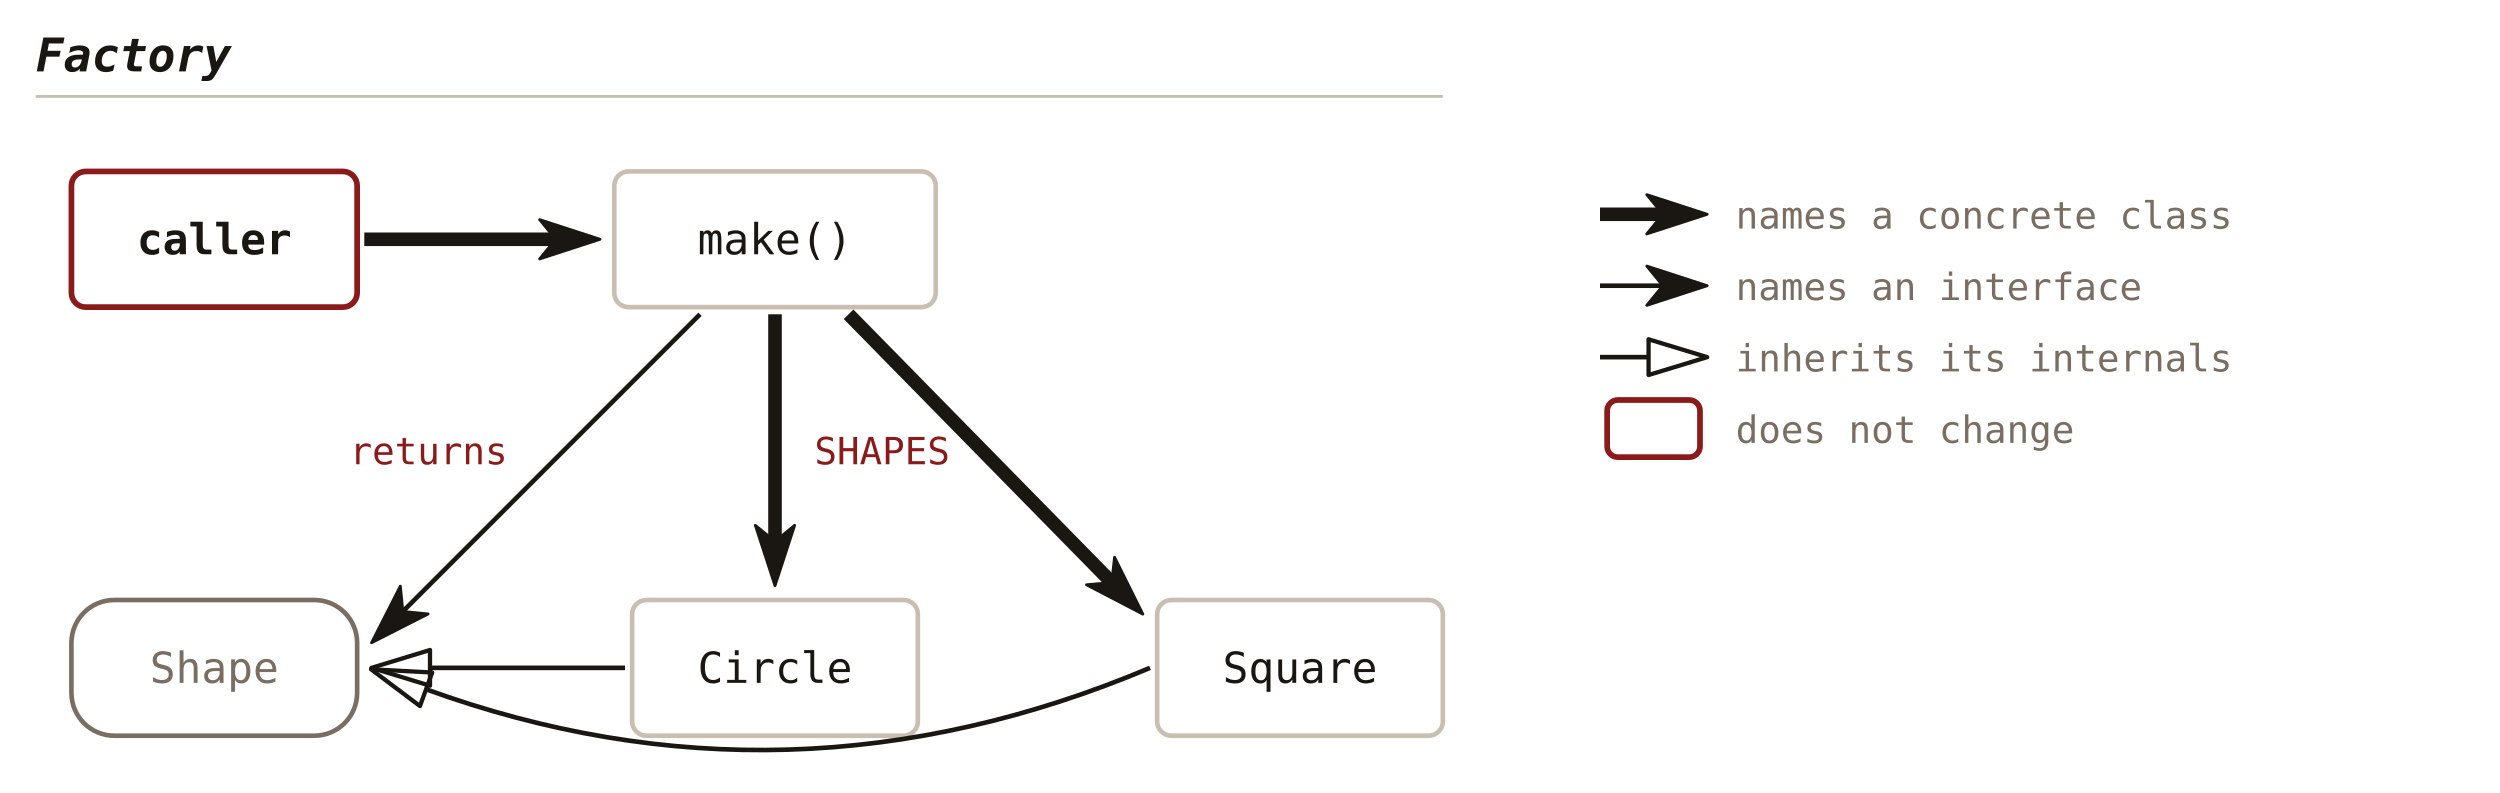
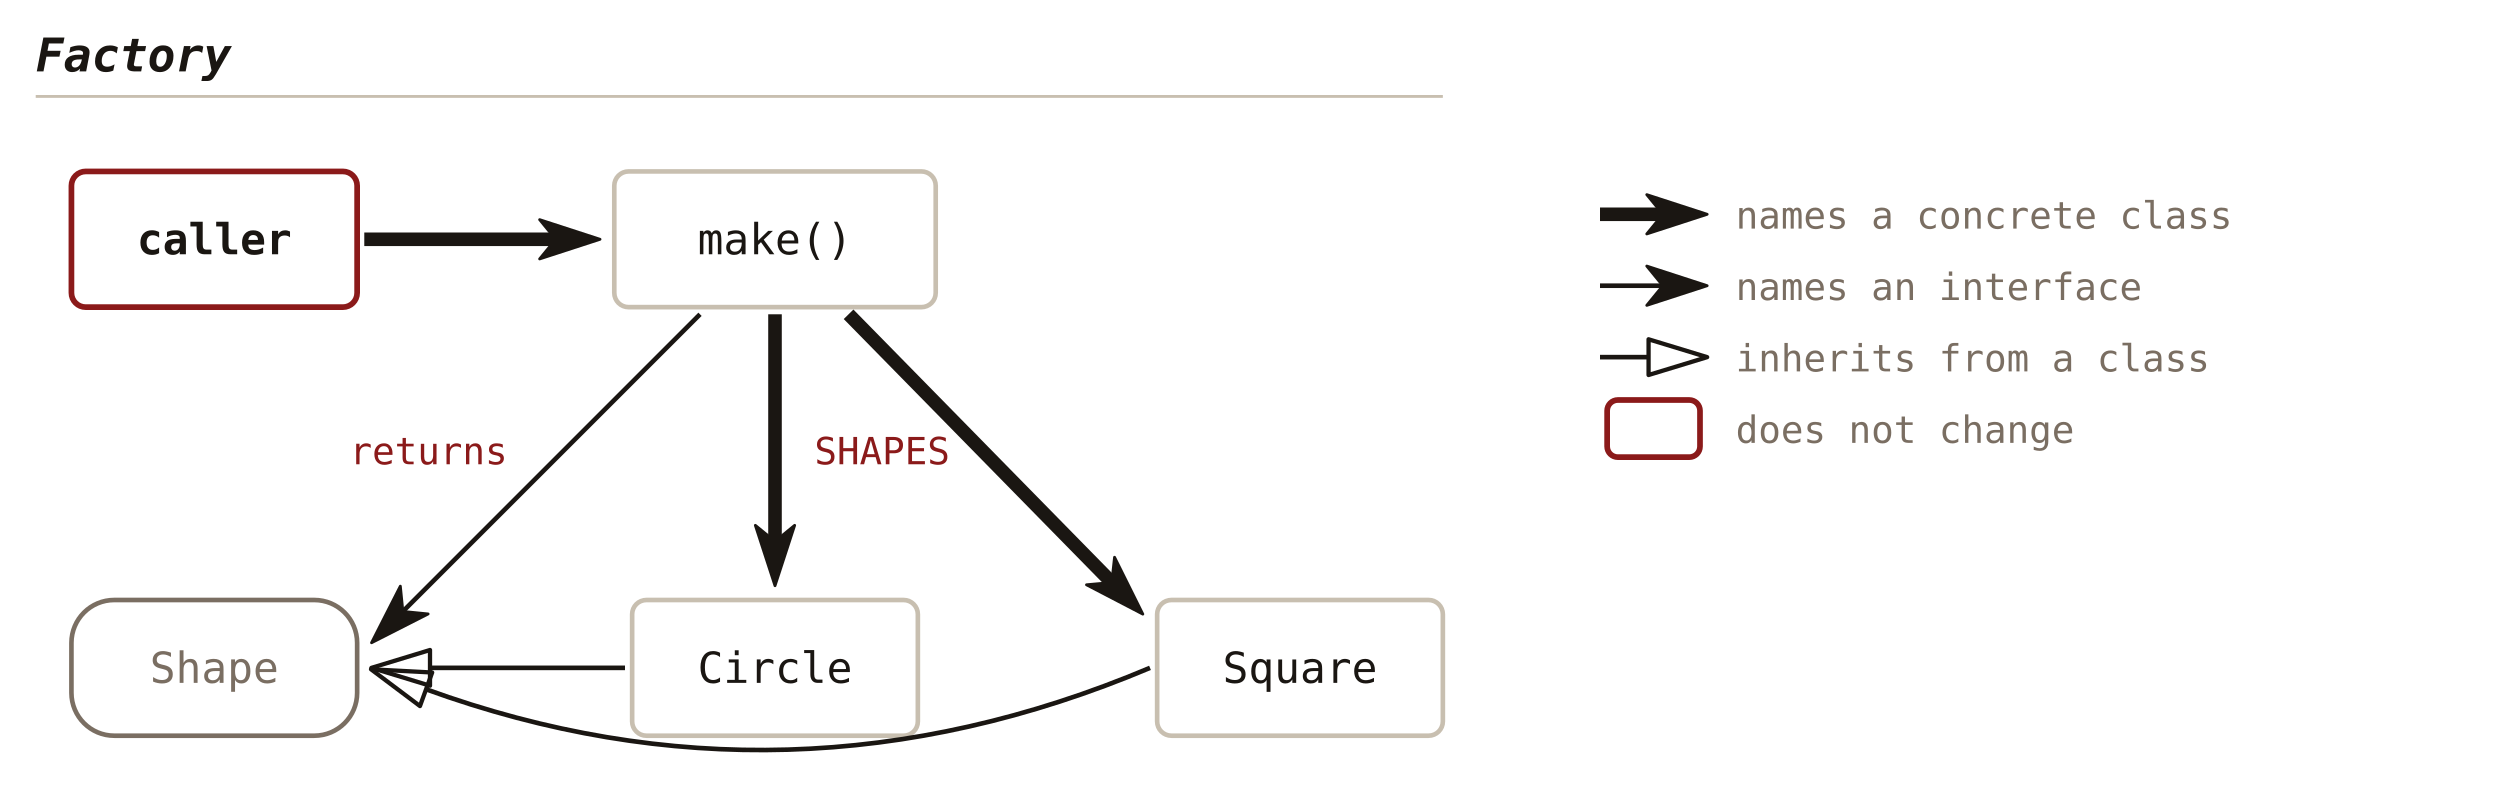
<svg xmlns="http://www.w3.org/2000/svg" viewBox="0 0 700 222" font-family="'JetBrains Mono', Consolas, monospace">
  <defs>
    <marker id="c27-solid" viewBox="0 0 18 12" refX="5" refY="6" markerWidth="18" markerHeight="12" orient="auto" markerUnits="userSpaceOnUse">
      <path d="M0.5,0.5 L17.4,6 L0.5,11.5 L5,6 Z" fill="#1a1612" stroke="#1a1612" stroke-width="0.8" stroke-linejoin="round" />
    </marker>
    <marker id="c27-hollow" viewBox="0 0 18 12" refX="1" refY="6" markerWidth="18" markerHeight="12" orient="auto" markerUnits="userSpaceOnUse">
      <path d="M1,1 L17.4,6 L1,11 Z" fill="none" stroke="#1a1612" stroke-width="1.2" stroke-linejoin="round" />
    </marker>
    <marker id="c27-hollow-muted" viewBox="0 0 18 12" refX="1" refY="6" markerWidth="18" markerHeight="12" orient="auto" markerUnits="userSpaceOnUse">
      <path d="M1,1 L17.4,6 L1,11 Z" fill="none" stroke="#7a6e62" stroke-width="1.2" stroke-linejoin="round" />
    </marker>
  </defs>
  <text x="10" y="20" font-size="13" font-weight="bold" font-style="italic" fill="#1a1612" text-anchor="start">Factory</text>
  <line x1="10" y1="27" x2="404" y2="27" stroke="#c8bfb0" stroke-width="0.8" />
  <rect x="20" y="48" width="80" height="38" fill="none" stroke="#8b1a1a" stroke-width="1.6" rx="4" />
  <text x="60.0" y="71.2" font-size="12" font-weight="bold" fill="#1a1612" text-anchor="middle">caller</text>
  <rect x="172" y="48" width="90" height="38" fill="none" stroke="#c8bfb0" stroke-width="1.3" rx="4" />
  <text x="217.0" y="71.2" font-size="12" fill="#1a1612" text-anchor="middle">make()</text>
  <rect x="20" y="168" width="80" height="38" fill="none" stroke="#7a6e62" stroke-width="1.3" rx="12" />
  <text x="60.0" y="191.2" font-size="12" fill="#7a6e62" text-anchor="middle">Shape</text>
  <rect x="177" y="168" width="80" height="38" fill="none" stroke="#c8bfb0" stroke-width="1.3" rx="4" />
  <text x="217.0" y="191.2" font-size="12" fill="#1a1612" text-anchor="middle">Circle</text>
  <rect x="324" y="168" width="80" height="38" fill="none" stroke="#c8bfb0" stroke-width="1.3" rx="4" />
  <text x="364.0" y="191.2" font-size="12" fill="#1a1612" text-anchor="middle">Square</text>
  <line x1="102.0" y1="67.0" x2="155.6" y2="67.0" stroke="#1a1612" stroke-width="3.8" marker-end="url(#c27-solid)" />
  <line x1="196.0" y1="88.0" x2="112.8" y2="171.2" stroke="#1a1612" stroke-width="1.3" marker-end="url(#c27-solid)" />
  <text x="120.0" y="130.0" font-size="10.5" fill="#8b1a1a" text-anchor="middle">returns</text>
  <line x1="217.0" y1="88.0" x2="217.0" y2="151.6" stroke="#1a1612" stroke-width="3.8" marker-end="url(#c27-solid)" />
  <text x="247.0" y="130.0" font-size="10.5" fill="#8b1a1a" text-anchor="middle">SHAPES</text>
  <line x1="237.6" y1="88.0" x2="311.3" y2="163.1" stroke="#1a1612" stroke-width="3.8" marker-end="url(#c27-solid)" />
  <line x1="175.0" y1="187.0" x2="120.4" y2="187.0" stroke="#1a1612" stroke-width="1.3" marker-end="url(#c27-hollow)" />
  <path d="M322.0,187.0 Q220.6,229.8 119.3,193.0" fill="none" stroke="#1a1612" stroke-width="1.3" marker-end="url(#c27-hollow)" />
  <line class="legend" x1="448" y1="60" x2="465.6" y2="60" stroke="#1a1612" stroke-width="3.8" marker-end="url(#c27-solid)" />
  <text x="486" y="64" font-size="10.5" fill="#7a6e62" text-anchor="start">names a concrete class</text>
  <line class="legend" x1="448" y1="80" x2="465.6" y2="80" stroke="#1a1612" stroke-width="1.3" marker-end="url(#c27-solid)" />
  <text x="486" y="84" font-size="10.5" fill="#7a6e62" text-anchor="start">names an interface</text>
  <line class="legend" x1="448" y1="100" x2="461.6" y2="100" stroke="#1a1612" stroke-width="1.3" marker-end="url(#c27-hollow)" />
-   <text x="486" y="104" font-size="10.5" fill="#7a6e62" text-anchor="start">inherits its internals</text>
+   <text x="486" y="104" font-size="10.5" fill="#7a6e62" text-anchor="start">inherits from a class</text>
  <rect x="450" y="112" width="26" height="16" fill="none" stroke="#8b1a1a" stroke-width="1.6" rx="3" />
  <text x="486" y="124" font-size="10.5" fill="#7a6e62" text-anchor="start">does not change</text>
</svg>
